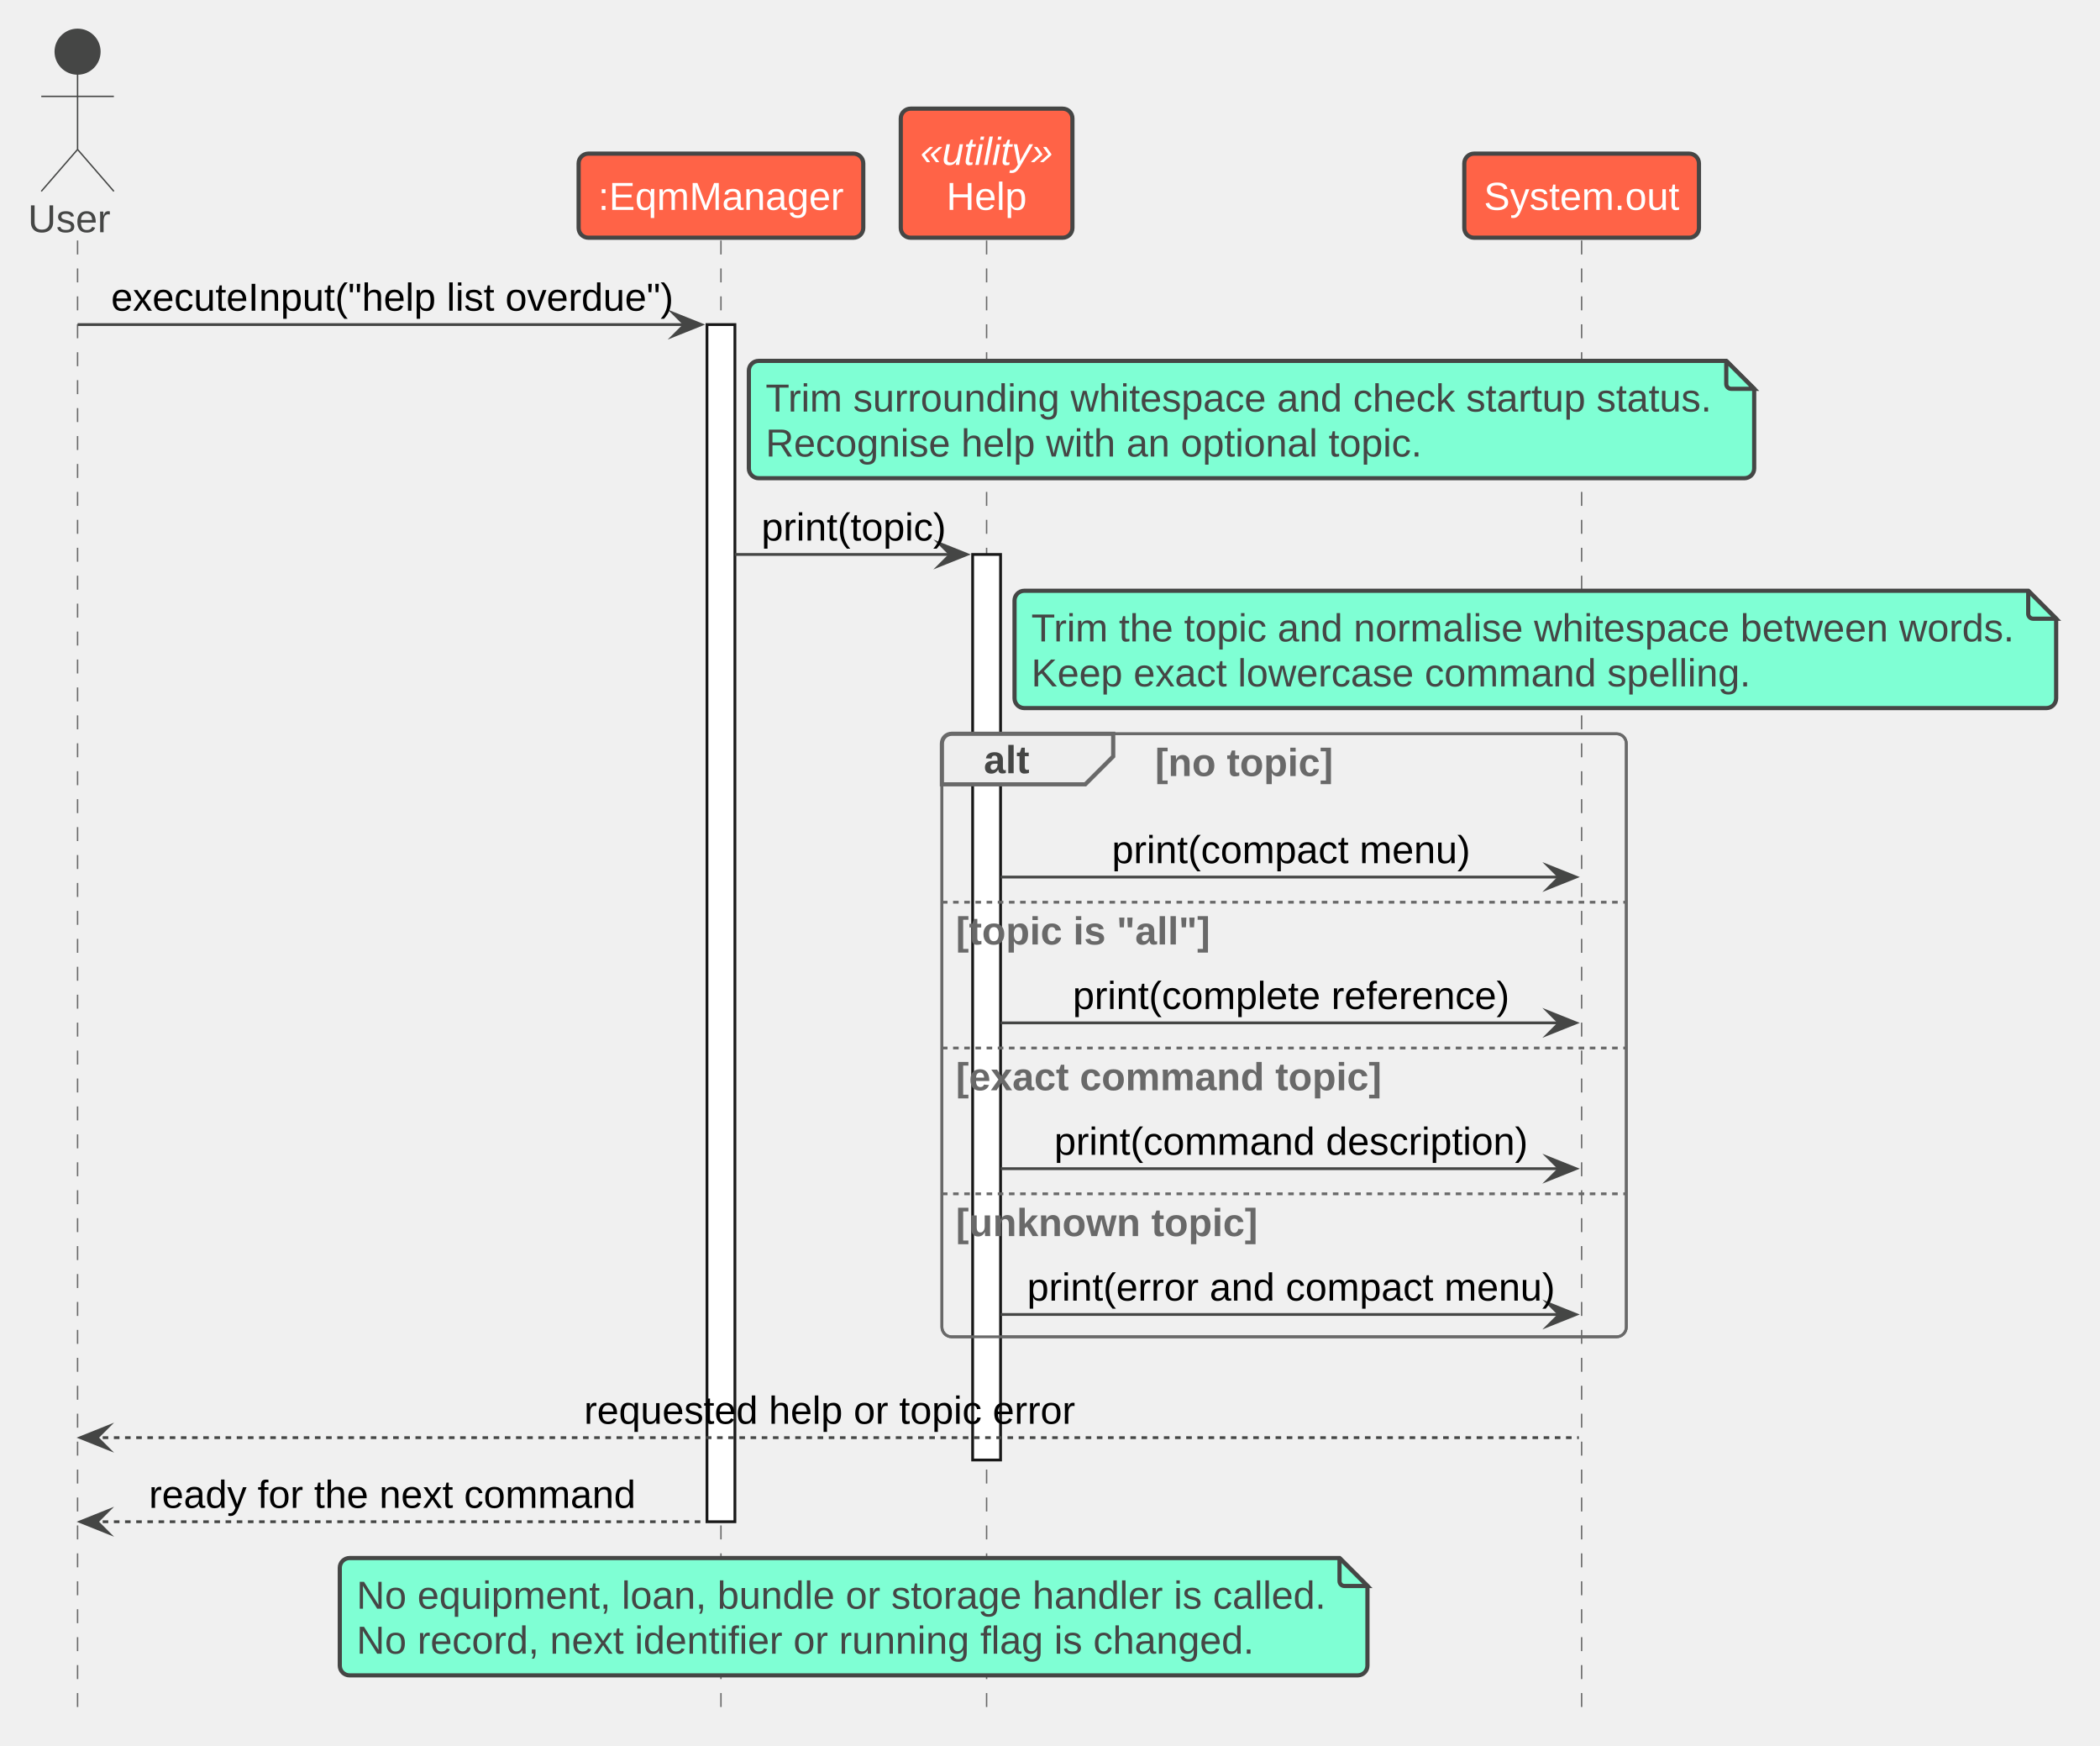
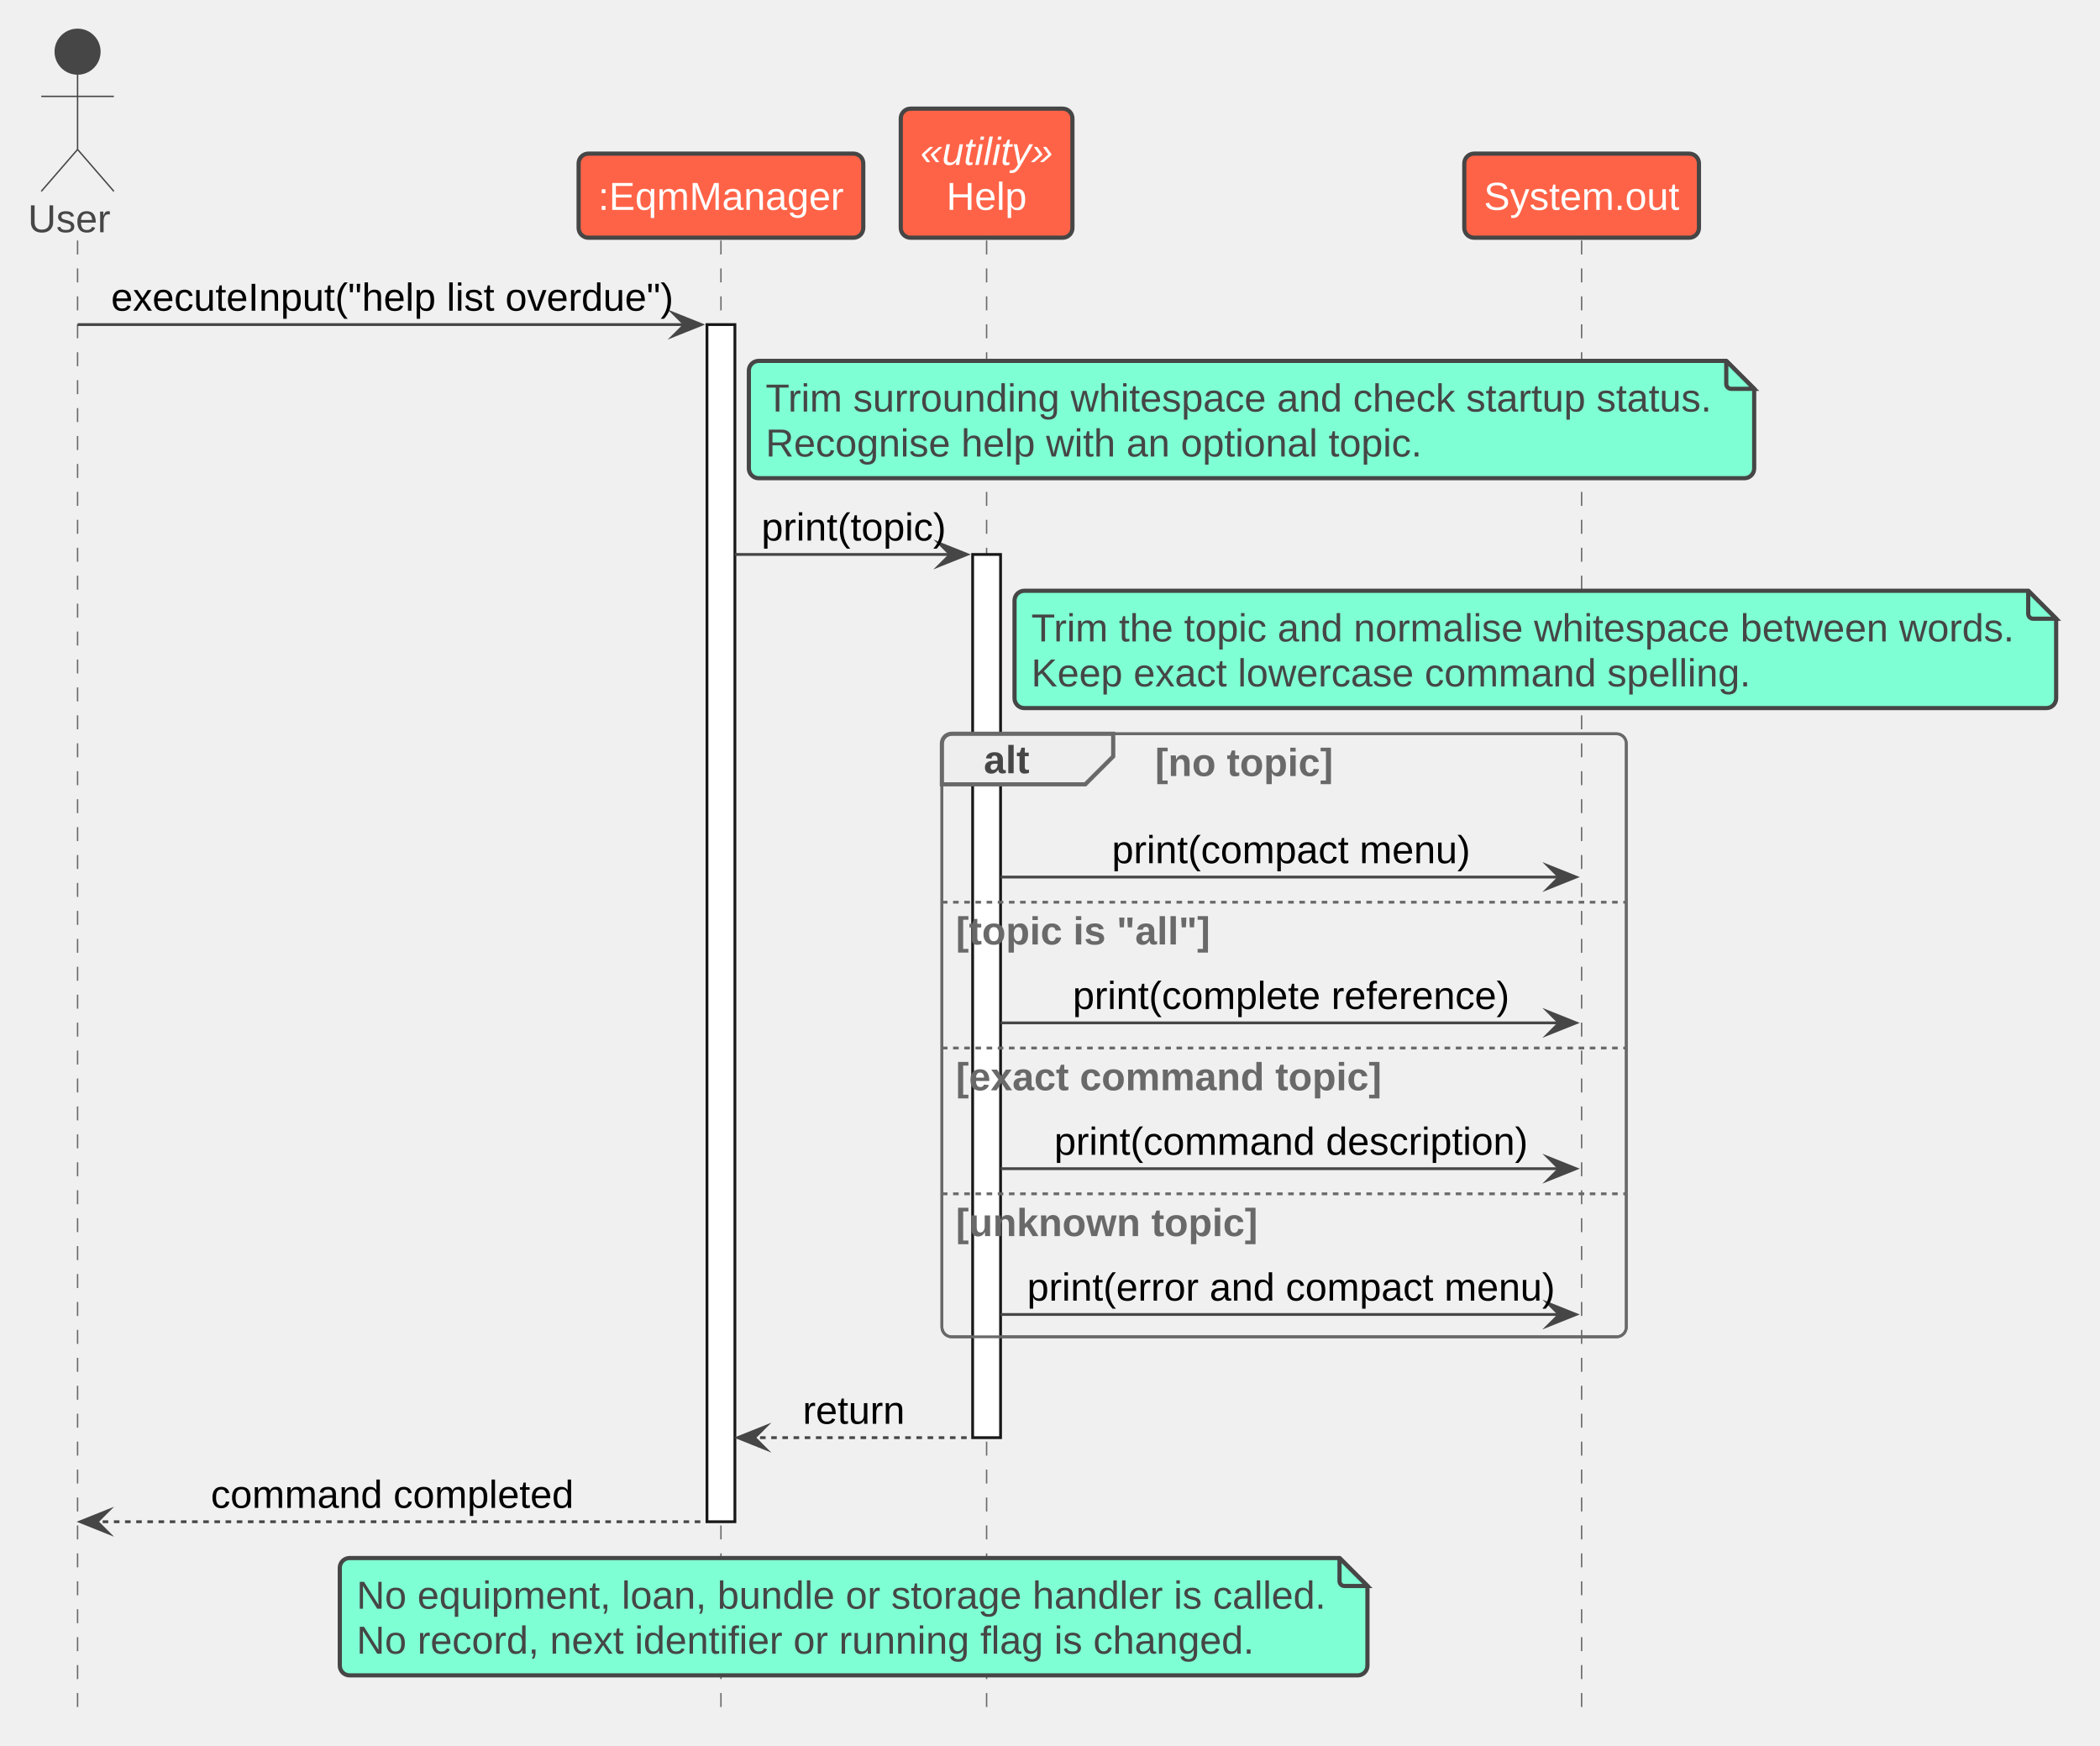
<svg xmlns="http://www.w3.org/2000/svg" version="1.1" data-diagram-type="SEQUENCE" style="width:752px;height:625px;background:#FFFFFF;" width="752px" height="625px" viewBox="0 0 752 625" zoomAndPan="magnify" preserveAspectRatio="none" contentStyleType="text/css">
  <defs />
  <g font-family="sans-serif" lengthAdjust="spacing">
    <rect x="337.297" y="262.69" width="245.075" height="215.888" fill="none" style="stroke:#696969;stroke-width:1;" rx="3.5" ry="3.5" />
    <g class="participant-lifeline" data-qualified-name="User" data-entity-uid="part1" id="part1-lifeline" data-source-line="6">
      <g>
        <rect x="24.279" y="86.099" width="8" height="528.874" fill="#000" fill-opacity="0" />
        <line x1="27.779" y1="86.099" x2="27.779" y2="614.973" style="stroke:#696969;stroke-width:0.5;stroke-dasharray:5,5;" />
      </g>
    </g>
    <g class="participant-lifeline" data-qualified-name="Manager" data-entity-uid="part2" id="part2-lifeline" data-source-line="7">
      <g>
        <rect x="254.666" y="86.099" width="8" height="528.874" fill="#000" fill-opacity="0" />
        <line x1="258.166" y1="86.099" x2="258.166" y2="614.973" style="stroke:#696969;stroke-width:0.5;stroke-dasharray:5,5;" />
      </g>
    </g>
    <g>
      <rect x="253.166" y="116.197" width="10" height="428.578" fill="#FFF" style="stroke:#181818;stroke-width:1;" />
    </g>
    <g class="participant-lifeline" data-qualified-name="Help" data-entity-uid="part3" id="part3-lifeline" data-source-line="8">
      <g>
        <rect x="349.797" y="86.099" width="8" height="528.874" fill="#000" fill-opacity="0" />
        <line x1="353.297" y1="86.099" x2="353.297" y2="614.973" style="stroke:#696969;stroke-width:0.5;stroke-dasharray:5,5;" />
      </g>
    </g>
    <g>
-       <rect x="348.297" y="198.493" width="10" height="324.184" fill="#FFF" style="stroke:#181818;stroke-width:1;" />
+       <rect x="348.297" y="198.493" width="10" height="316.184" fill="#FFF" style="stroke:#181818;stroke-width:1;" />
    </g>
    <g class="participant-lifeline" data-qualified-name="Output" data-entity-uid="part4" id="part4-lifeline" data-source-line="9">
      <g>
        <rect x="562.872" y="86.099" width="8" height="528.874" fill="#000" fill-opacity="0" />
        <line x1="566.372" y1="86.099" x2="566.372" y2="614.973" style="stroke:#696969;stroke-width:0.5;stroke-dasharray:5,5;" />
      </g>
    </g>
    <g class="participant participant-head" data-qualified-name="User" data-entity-uid="part1" id="part1-head" data-source-line="6">
      <text x="10" y="83.132" fill="#454645" font-size="14" textLength="29.559" font-family="Arial">User</text>
      <ellipse cx="27.779" cy="18.5" rx="8" ry="8" fill="#454645" style="stroke:#454645;stroke-width:0.5;" />
      <path d="M27.779,26.5 L27.779,53.5 M14.779,34.5 L40.779,34.5 M27.779,53.5 L14.779,68.5 M27.779,53.5 L40.779,68.5" style="stroke:#454645;stroke-width:0.5;" fill="none" />
    </g>
    <g class="participant participant-head" data-qualified-name="Manager" data-entity-uid="part2" id="part2-head" data-source-line="7">
      <rect x="207.201" y="55" width="101.931" height="30.099" fill="#FF6347" style="stroke:#454645;stroke-width:1.5;" rx="3.5" ry="3.5" />
      <text x="214.201" y="75.132" fill="#FFF" font-size="14" textLength="87.931" font-family="Arial">:EqmManager</text>
    </g>
    <g class="participant participant-head" data-qualified-name="Help" data-entity-uid="part3" id="part3-head" data-source-line="8">
      <rect x="322.563" y="38.901" width="61.469" height="46.197" fill="#FF6347" style="stroke:#454645;stroke-width:1.5;" rx="3.5" ry="3.5" />
      <text x="329.563" y="59.033" fill="#FFF" font-size="14" textLength="47.469" font-style="italic" font-family="Arial">«utility»</text>
      <text x="338.9" y="75.132" fill="#FFF" font-size="14" textLength="28.793" font-family="Arial">Help</text>
    </g>
    <g class="participant participant-head" data-qualified-name="Output" data-entity-uid="part4" id="part4-head" data-source-line="9">
      <rect x="524.358" y="55" width="84.027" height="30.099" fill="#FF6347" style="stroke:#454645;stroke-width:1.5;" rx="3.5" ry="3.5" />
      <text x="531.358" y="75.132" fill="#FFF" font-size="14" textLength="70.027" font-family="Arial">System.out</text>
    </g>
    <g class="message" data-entity-1="part1" data-entity-2="part2" id="msg1" data-source-line="11">
      <polygon points="241.166,112.197,251.166,116.197,241.166,120.197,245.166,116.197" fill="#454645" style="stroke:#454645;stroke-width:1;stroke-linejoin:miter;stroke-miterlimit:10;" />
      <line x1="27.779" y1="116.197" x2="247.166" y2="116.197" style="stroke:#454645;stroke-width:1;" />
      <text x="39.779" y="111.23" fill="#000" font-size="14" textLength="116.272" font-family="Arial">executeInput("help</text>
      <text x="156.052" y="111.23" fill="#000" font-size="14" font-family="Arial"> </text>
      <text x="159.941" y="111.23" fill="#000" font-size="14" textLength="17.11" font-family="Arial">list</text>
      <text x="177.052" y="111.23" fill="#000" font-size="14" font-family="Arial"> </text>
      <text x="180.941" y="111.23" fill="#000" font-size="14" textLength="60.225" font-family="Arial">overdue")</text>
    </g>
    <path d="M268.166,132.697 L268.166,167.697 A3.5,3.5 0 0 0 271.666,171.197 L624.666,171.197 A3.5,3.5 0 0 0 628.166,167.697 L628.166,139.197 L618.166,129.197 L271.666,129.197 A3.5,3.5 0 0 0 268.166,132.697" style="stroke:#454645;stroke-width:1.5;" fill="#7FFFD4" />
    <path d="M618.166,129.197 L618.166,137.447 A1.75,1.75 0 0 0 619.916,139.197 L628.166,139.197 L618.166,129.197" style="stroke:#454645;stroke-width:1.5;" fill="#7FFFD4" />
    <text x="274.166" y="147.329" fill="#454645" font-size="14" textLength="339.274" font-family="Arial">Trim surrounding whitespace and check startup status.</text>
    <text x="274.166" y="163.428" fill="#454645" font-size="14" textLength="235.04" font-family="Arial">Recognise help with an optional topic.</text>
    <g class="message" data-entity-1="part2" data-entity-2="part3" id="msg2" data-source-line="17">
      <polygon points="336.297,194.493,346.297,198.493,336.297,202.493,340.297,198.493" fill="#454645" style="stroke:#454645;stroke-width:1;stroke-linejoin:miter;stroke-miterlimit:10;" />
      <line x1="263.166" y1="198.493" x2="342.297" y2="198.493" style="stroke:#454645;stroke-width:1;" />
      <text x="272.666" y="193.526" fill="#000" font-size="14" textLength="66.131" font-family="Arial">print(topic)</text>
    </g>
    <path d="M363.297,214.993 L363.297,249.993 A3.5,3.5 0 0 0 366.797,253.493 L732.797,253.493 A3.5,3.5 0 0 0 736.297,249.993 L736.297,221.493 L726.297,211.493 L366.797,211.493 A3.5,3.5 0 0 0 363.297,214.993" style="stroke:#454645;stroke-width:1.5;" fill="#7FFFD4" />
    <path d="M726.297,211.493 L726.297,219.743 A1.75,1.75 0 0 0 728.047,221.493 L736.297,221.493 L726.297,211.493" style="stroke:#454645;stroke-width:1.5;" fill="#7FFFD4" />
    <text x="369.297" y="229.625" fill="#454645" font-size="14" textLength="352.502" font-family="Arial">Trim the topic and normalise whitespace between words.</text>
    <text x="369.297" y="245.724" fill="#454645" font-size="14" textLength="257.578" font-family="Arial">Keep exact lowercase command spelling.</text>
    <path d="M340.797,262.69 L398.635,262.69 L398.635,270.789 L388.635,280.789 L337.297,280.789 L337.297,266.19 A3.5,3.5 0 0 1 340.797,262.69" style="stroke:#696969;stroke-width:1.5;" fill="#EEE" />
    <rect x="337.297" y="262.69" width="245.075" height="215.888" fill="none" style="stroke:#696969;stroke-width:1;" rx="3.5" ry="3.5" />
    <text x="352.297" y="276.822" fill="#454645" font-size="14" textLength="16.338" font-weight="700" font-family="Arial">alt</text>
    <text x="413.635" y="277.822" fill="#696969" font-size="14" textLength="63.759" font-weight="700" font-family="Arial">[no topic]</text>
    <g class="message" data-entity-1="part3" data-entity-2="part4" id="msg3" data-source-line="24">
      <polygon points="554.372,309.986,564.372,313.986,554.372,317.986,558.372,313.986" fill="#454645" style="stroke:#454645;stroke-width:1;stroke-linejoin:miter;stroke-miterlimit:10;" />
      <line x1="358.297" y1="313.986" x2="560.372" y2="313.986" style="stroke:#454645;stroke-width:1;" />
      <text x="398.145" y="309.02" fill="#000" font-size="14" textLength="84.807" font-family="Arial">print(compact</text>
      <text x="482.952" y="309.02" fill="#000" font-size="14" font-family="Arial"> </text>
      <text x="486.841" y="309.02" fill="#000" font-size="14" textLength="39.683" font-family="Arial">menu)</text>
    </g>
    <line x1="337.297" y1="322.986" x2="582.372" y2="322.986" style="stroke:#696969;stroke-width:1;stroke-dasharray:2,2;" />
    <text x="342.297" y="338.118" fill="#696969" font-size="14" textLength="91.062" font-weight="700" font-family="Arial">[topic is "all"]</text>
    <g class="message" data-entity-1="part3" data-entity-2="part4" id="msg4" data-source-line="26">
      <polygon points="554.372,362.184,564.372,366.184,554.372,370.184,558.372,366.184" fill="#454645" style="stroke:#454645;stroke-width:1;stroke-linejoin:miter;stroke-miterlimit:10;" />
      <line x1="358.297" y1="366.184" x2="560.372" y2="366.184" style="stroke:#454645;stroke-width:1;" />
      <text x="384.135" y="361.217" fill="#000" font-size="14" textLength="88.703" font-family="Arial">print(complete</text>
      <text x="472.838" y="361.217" fill="#000" font-size="14" font-family="Arial"> </text>
      <text x="476.728" y="361.217" fill="#000" font-size="14" textLength="63.807" font-family="Arial">reference)</text>
    </g>
    <line x1="337.297" y1="375.184" x2="582.372" y2="375.184" style="stroke:#696969;stroke-width:1;stroke-dasharray:2,2;" />
    <text x="342.297" y="390.315" fill="#696969" font-size="14" textLength="152.476" font-weight="700" font-family="Arial">[exact command topic]</text>
    <g class="message" data-entity-1="part3" data-entity-2="part4" id="msg5" data-source-line="28">
      <polygon points="554.372,414.381,564.372,418.381,554.372,422.381,558.372,418.381" fill="#454645" style="stroke:#454645;stroke-width:1;stroke-linejoin:miter;stroke-miterlimit:10;" />
      <line x1="358.297" y1="418.381" x2="560.372" y2="418.381" style="stroke:#454645;stroke-width:1;" />
      <text x="377.524" y="413.414" fill="#000" font-size="14" textLength="93.365" font-family="Arial">print(command</text>
      <text x="470.89" y="413.414" fill="#000" font-size="14" font-family="Arial"> </text>
      <text x="474.779" y="413.414" fill="#000" font-size="14" textLength="72.365" font-family="Arial">description)</text>
    </g>
    <line x1="337.297" y1="427.381" x2="582.372" y2="427.381" style="stroke:#696969;stroke-width:1;stroke-dasharray:2,2;" />
    <text x="342.297" y="442.513" fill="#696969" font-size="14" textLength="108.09" font-weight="700" font-family="Arial">[unknown topic]</text>
    <g class="message" data-entity-1="part3" data-entity-2="part4" id="msg6" data-source-line="30">
      <polygon points="554.372,466.578,564.372,470.578,554.372,474.578,558.372,470.578" fill="#454645" style="stroke:#454645;stroke-width:1;stroke-linejoin:miter;stroke-miterlimit:10;" />
      <line x1="358.297" y1="470.578" x2="560.372" y2="470.578" style="stroke:#454645;stroke-width:1;" />
      <text x="367.797" y="465.611" fill="#000" font-size="14" textLength="61.455" font-family="Arial">print(error</text>
      <text x="429.252" y="465.611" fill="#000" font-size="14" font-family="Arial"> </text>
      <text x="433.142" y="465.611" fill="#000" font-size="14" textLength="23.358" font-family="Arial">and</text>
      <text x="456.5" y="465.611" fill="#000" font-size="14" font-family="Arial"> </text>
      <text x="460.39" y="465.611" fill="#000" font-size="14" textLength="52.91" font-family="Arial">compact</text>
      <text x="513.3" y="465.611" fill="#000" font-size="14" font-family="Arial"> </text>
      <text x="517.189" y="465.611" fill="#000" font-size="14" textLength="39.683" font-family="Arial">menu)</text>
    </g>
-     <g class="message" data-entity-1="part4" data-entity-2="part1" id="msg7" data-source-line="32">
-       <polygon points="38.779,510.677,28.779,514.677,38.779,518.677,34.779,514.677" fill="#454645" style="stroke:#454645;stroke-width:1;stroke-linejoin:miter;stroke-miterlimit:10;" />
-       <line x1="32.779" y1="514.677" x2="565.372" y2="514.677" style="stroke:#454645;stroke-width:1;stroke-dasharray:2,2;" />
-       <text x="209.138" y="509.71" fill="#000" font-size="14" textLength="62.269" font-family="Arial">requested</text>
-       <text x="271.407" y="509.71" fill="#000" font-size="14" font-family="Arial"> </text>
-       <text x="275.296" y="509.71" fill="#000" font-size="14" textLength="26.469" font-family="Arial">help</text>
-       <text x="301.765" y="509.71" fill="#000" font-size="14" font-family="Arial"> </text>
-       <text x="305.655" y="509.71" fill="#000" font-size="14" textLength="12.448" font-family="Arial">or</text>
-       <text x="318.103" y="509.71" fill="#000" font-size="14" font-family="Arial"> </text>
-       <text x="321.993" y="509.71" fill="#000" font-size="14" textLength="29.572" font-family="Arial">topic</text>
-       <text x="351.565" y="509.71" fill="#000" font-size="14" font-family="Arial"> </text>
-       <text x="355.455" y="509.71" fill="#000" font-size="14" textLength="29.559" font-family="Arial">error</text>
+     <g class="message" data-entity-1="part3" data-entity-2="part2" id="msg7" data-source-line="32">
+       <polygon points="274.166,510.677,264.166,514.677,274.166,518.677,270.166,514.677" fill="#454645" style="stroke:#454645;stroke-width:1;stroke-linejoin:miter;stroke-miterlimit:10;" />
+       <line x1="268.166" y1="514.677" x2="347.297" y2="514.677" style="stroke:#454645;stroke-width:1;stroke-dasharray:2,2;" />
+       <text x="287.445" y="509.71" fill="#000" font-size="14" textLength="36.572" font-family="Arial">return</text>
    </g>
    <g class="message" data-entity-1="part2" data-entity-2="part1" id="msg8" data-source-line="34">
      <polygon points="38.779,540.775,28.779,544.775,38.779,548.775,34.779,544.775" fill="#454645" style="stroke:#454645;stroke-width:1;stroke-linejoin:miter;stroke-miterlimit:10;" />
      <line x1="32.779" y1="544.775" x2="252.166" y2="544.775" style="stroke:#454645;stroke-width:1;stroke-dasharray:2,2;" />
-       <text x="53.318" y="539.809" fill="#000" font-size="14" textLength="35.021" font-family="Arial">ready</text>
-       <text x="88.338" y="539.809" fill="#000" font-size="14" font-family="Arial"> </text>
-       <text x="92.228" y="539.809" fill="#000" font-size="14" textLength="16.338" font-family="Arial">for</text>
-       <text x="108.566" y="539.809" fill="#000" font-size="14" font-family="Arial"> </text>
-       <text x="112.456" y="539.809" fill="#000" font-size="14" textLength="19.462" font-family="Arial">the</text>
-       <text x="131.917" y="539.809" fill="#000" font-size="14" font-family="Arial"> </text>
-       <text x="135.807" y="539.809" fill="#000" font-size="14" textLength="26.462" font-family="Arial">next</text>
-       <text x="162.269" y="539.809" fill="#000" font-size="14" font-family="Arial"> </text>
-       <text x="166.159" y="539.809" fill="#000" font-size="14" textLength="61.469" font-family="Arial">command</text>
+       <text x="75.497" y="539.809" fill="#000" font-size="14" textLength="61.469" font-family="Arial">command</text>
+       <text x="136.966" y="539.809" fill="#000" font-size="14" font-family="Arial"> </text>
+       <text x="140.855" y="539.809" fill="#000" font-size="14" textLength="64.593" font-family="Arial">completed</text>
    </g>
    <path d="M121.677,561.275 L121.677,596.275 A3.5,3.5 0 0 0 125.177,599.775 L486.177,599.775 A3.5,3.5 0 0 0 489.677,596.275 L489.677,567.775 L479.677,557.775 L125.177,557.775 A3.5,3.5 0 0 0 121.677,561.275" style="stroke:#454645;stroke-width:1.5;" fill="#7FFFD4" />
    <path d="M479.677,557.775 L479.677,566.025 A1.75,1.75 0 0 0 481.427,567.775 L489.677,567.775 L479.677,557.775" style="stroke:#454645;stroke-width:1.5;" fill="#7FFFD4" />
    <text x="127.677" y="575.907" fill="#454645" font-size="14" textLength="347.108" font-family="Arial">No equipment, loan, bundle or storage handler is called.</text>
    <text x="127.677" y="592.006" fill="#454645" font-size="14" textLength="321.405" font-family="Arial">No record, next identifier or running flag is changed.</text>
  </g>
</svg>
